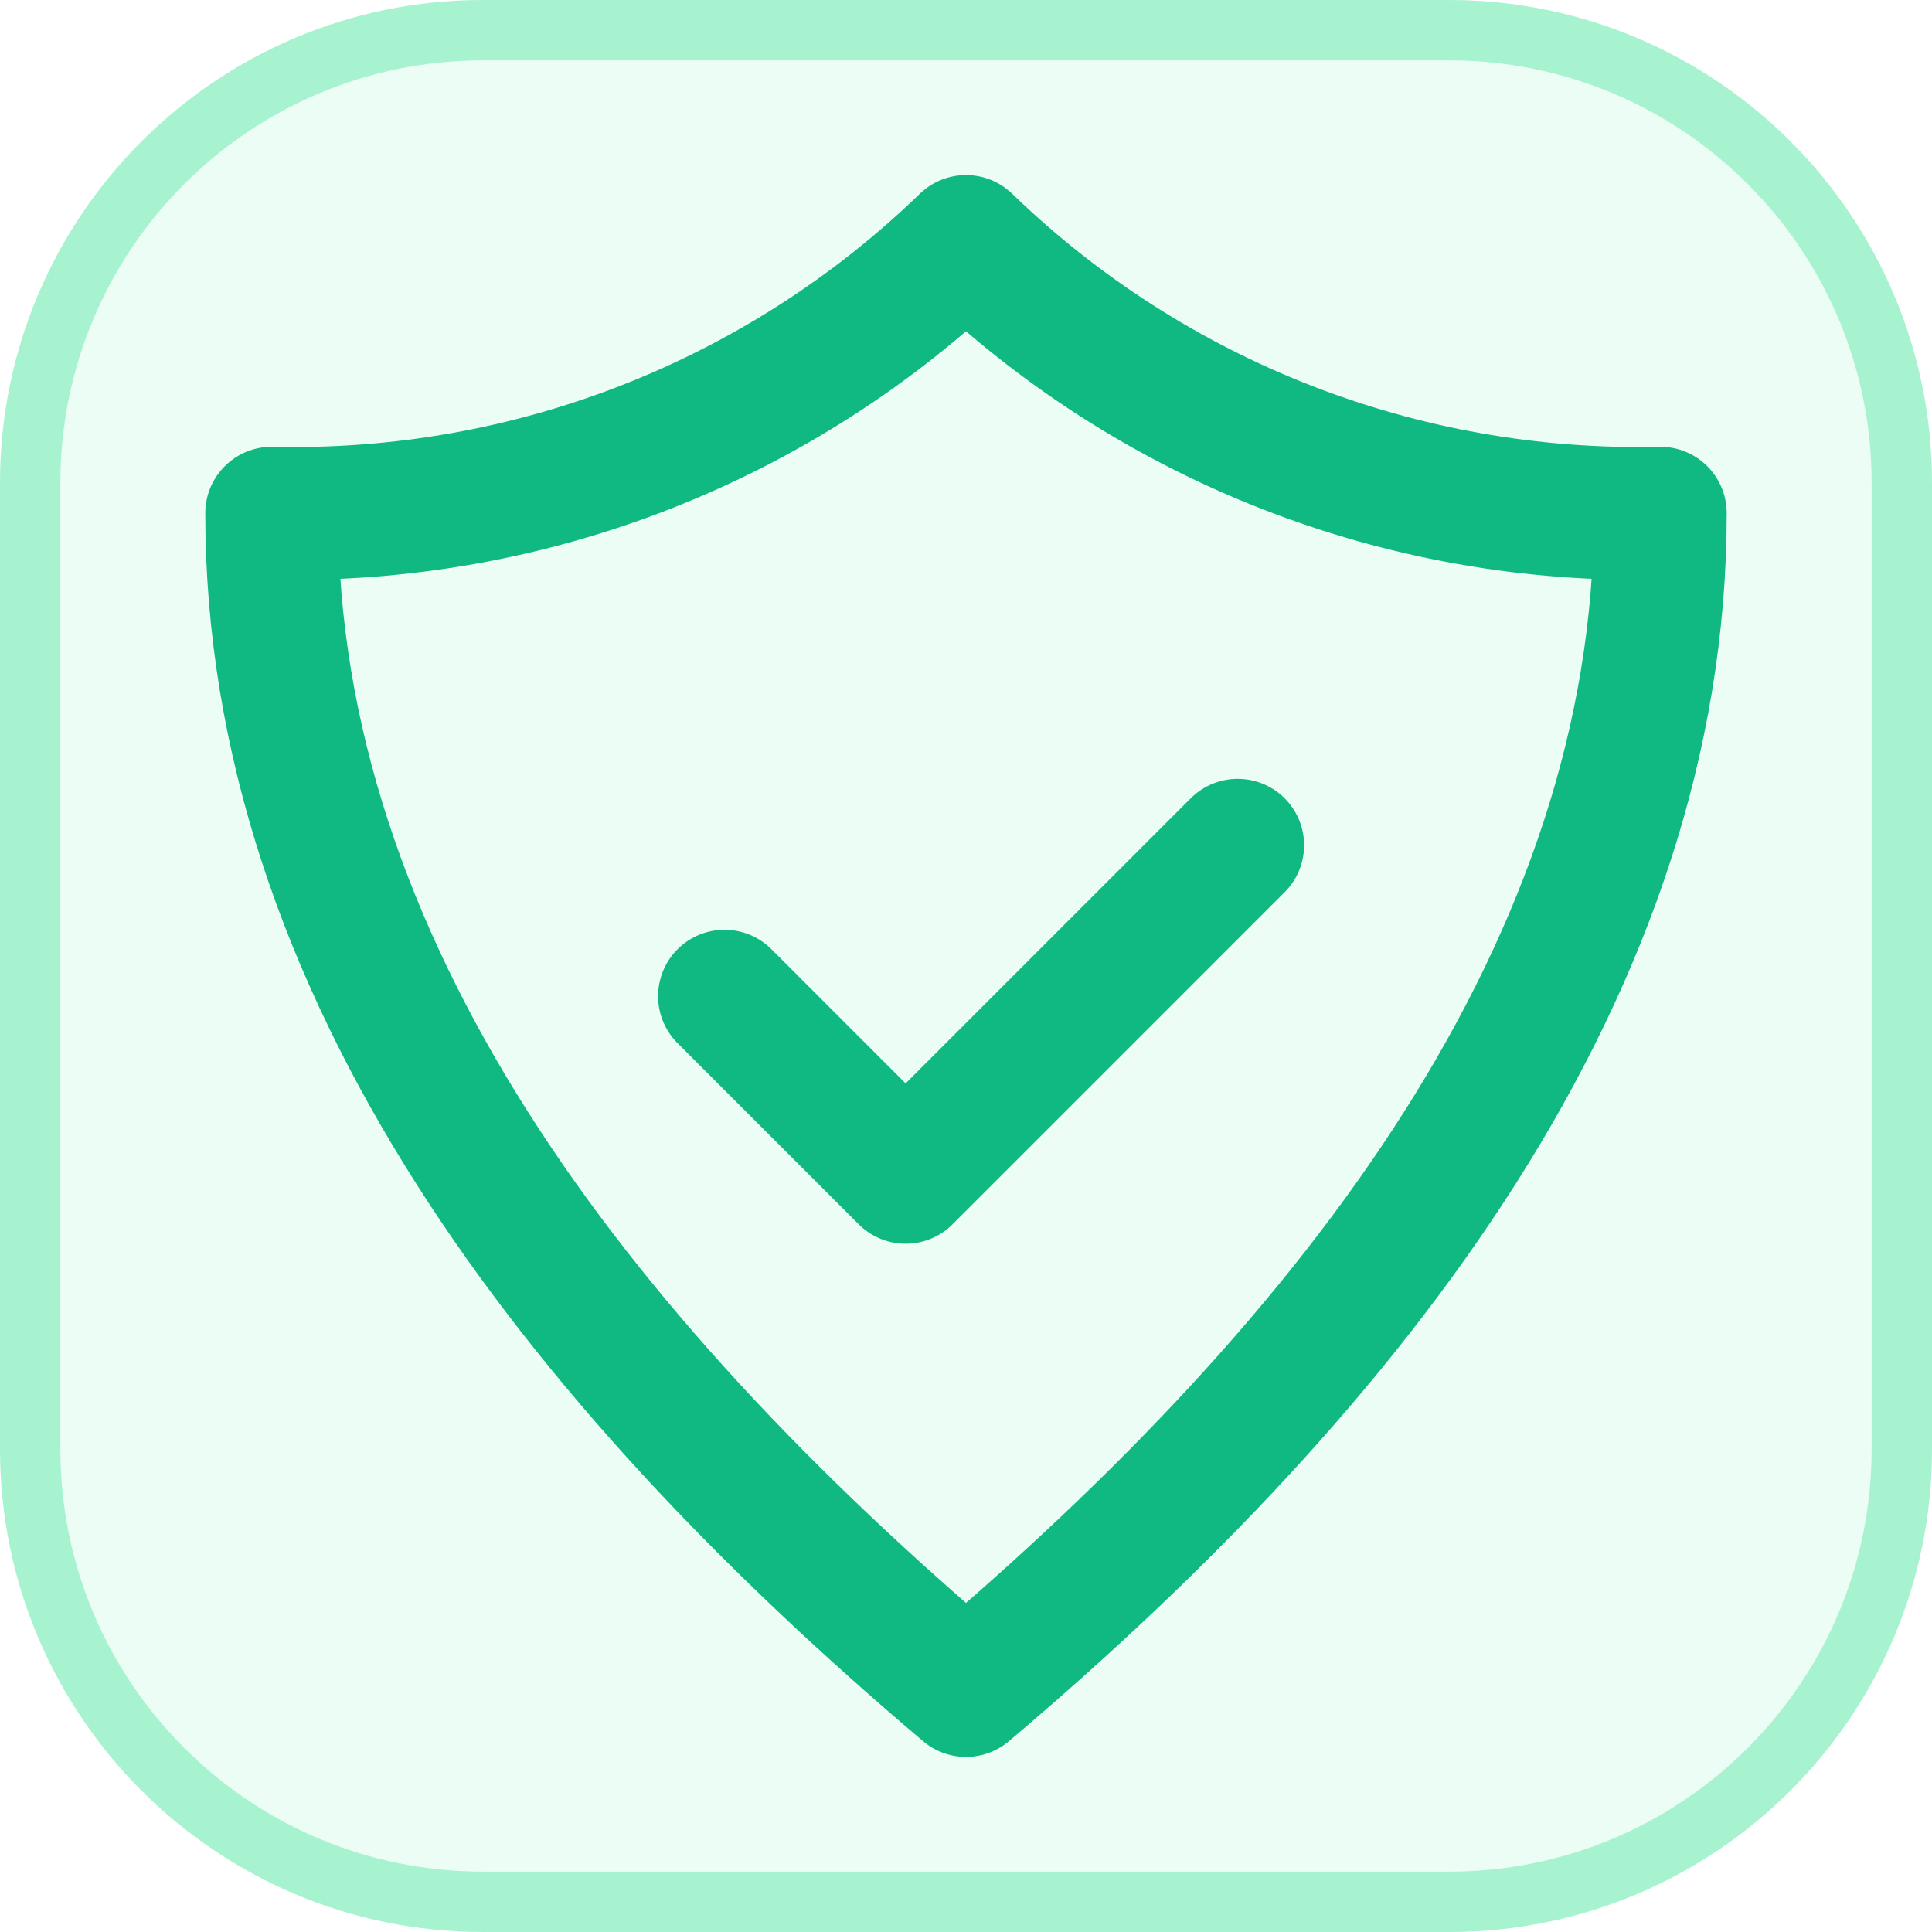
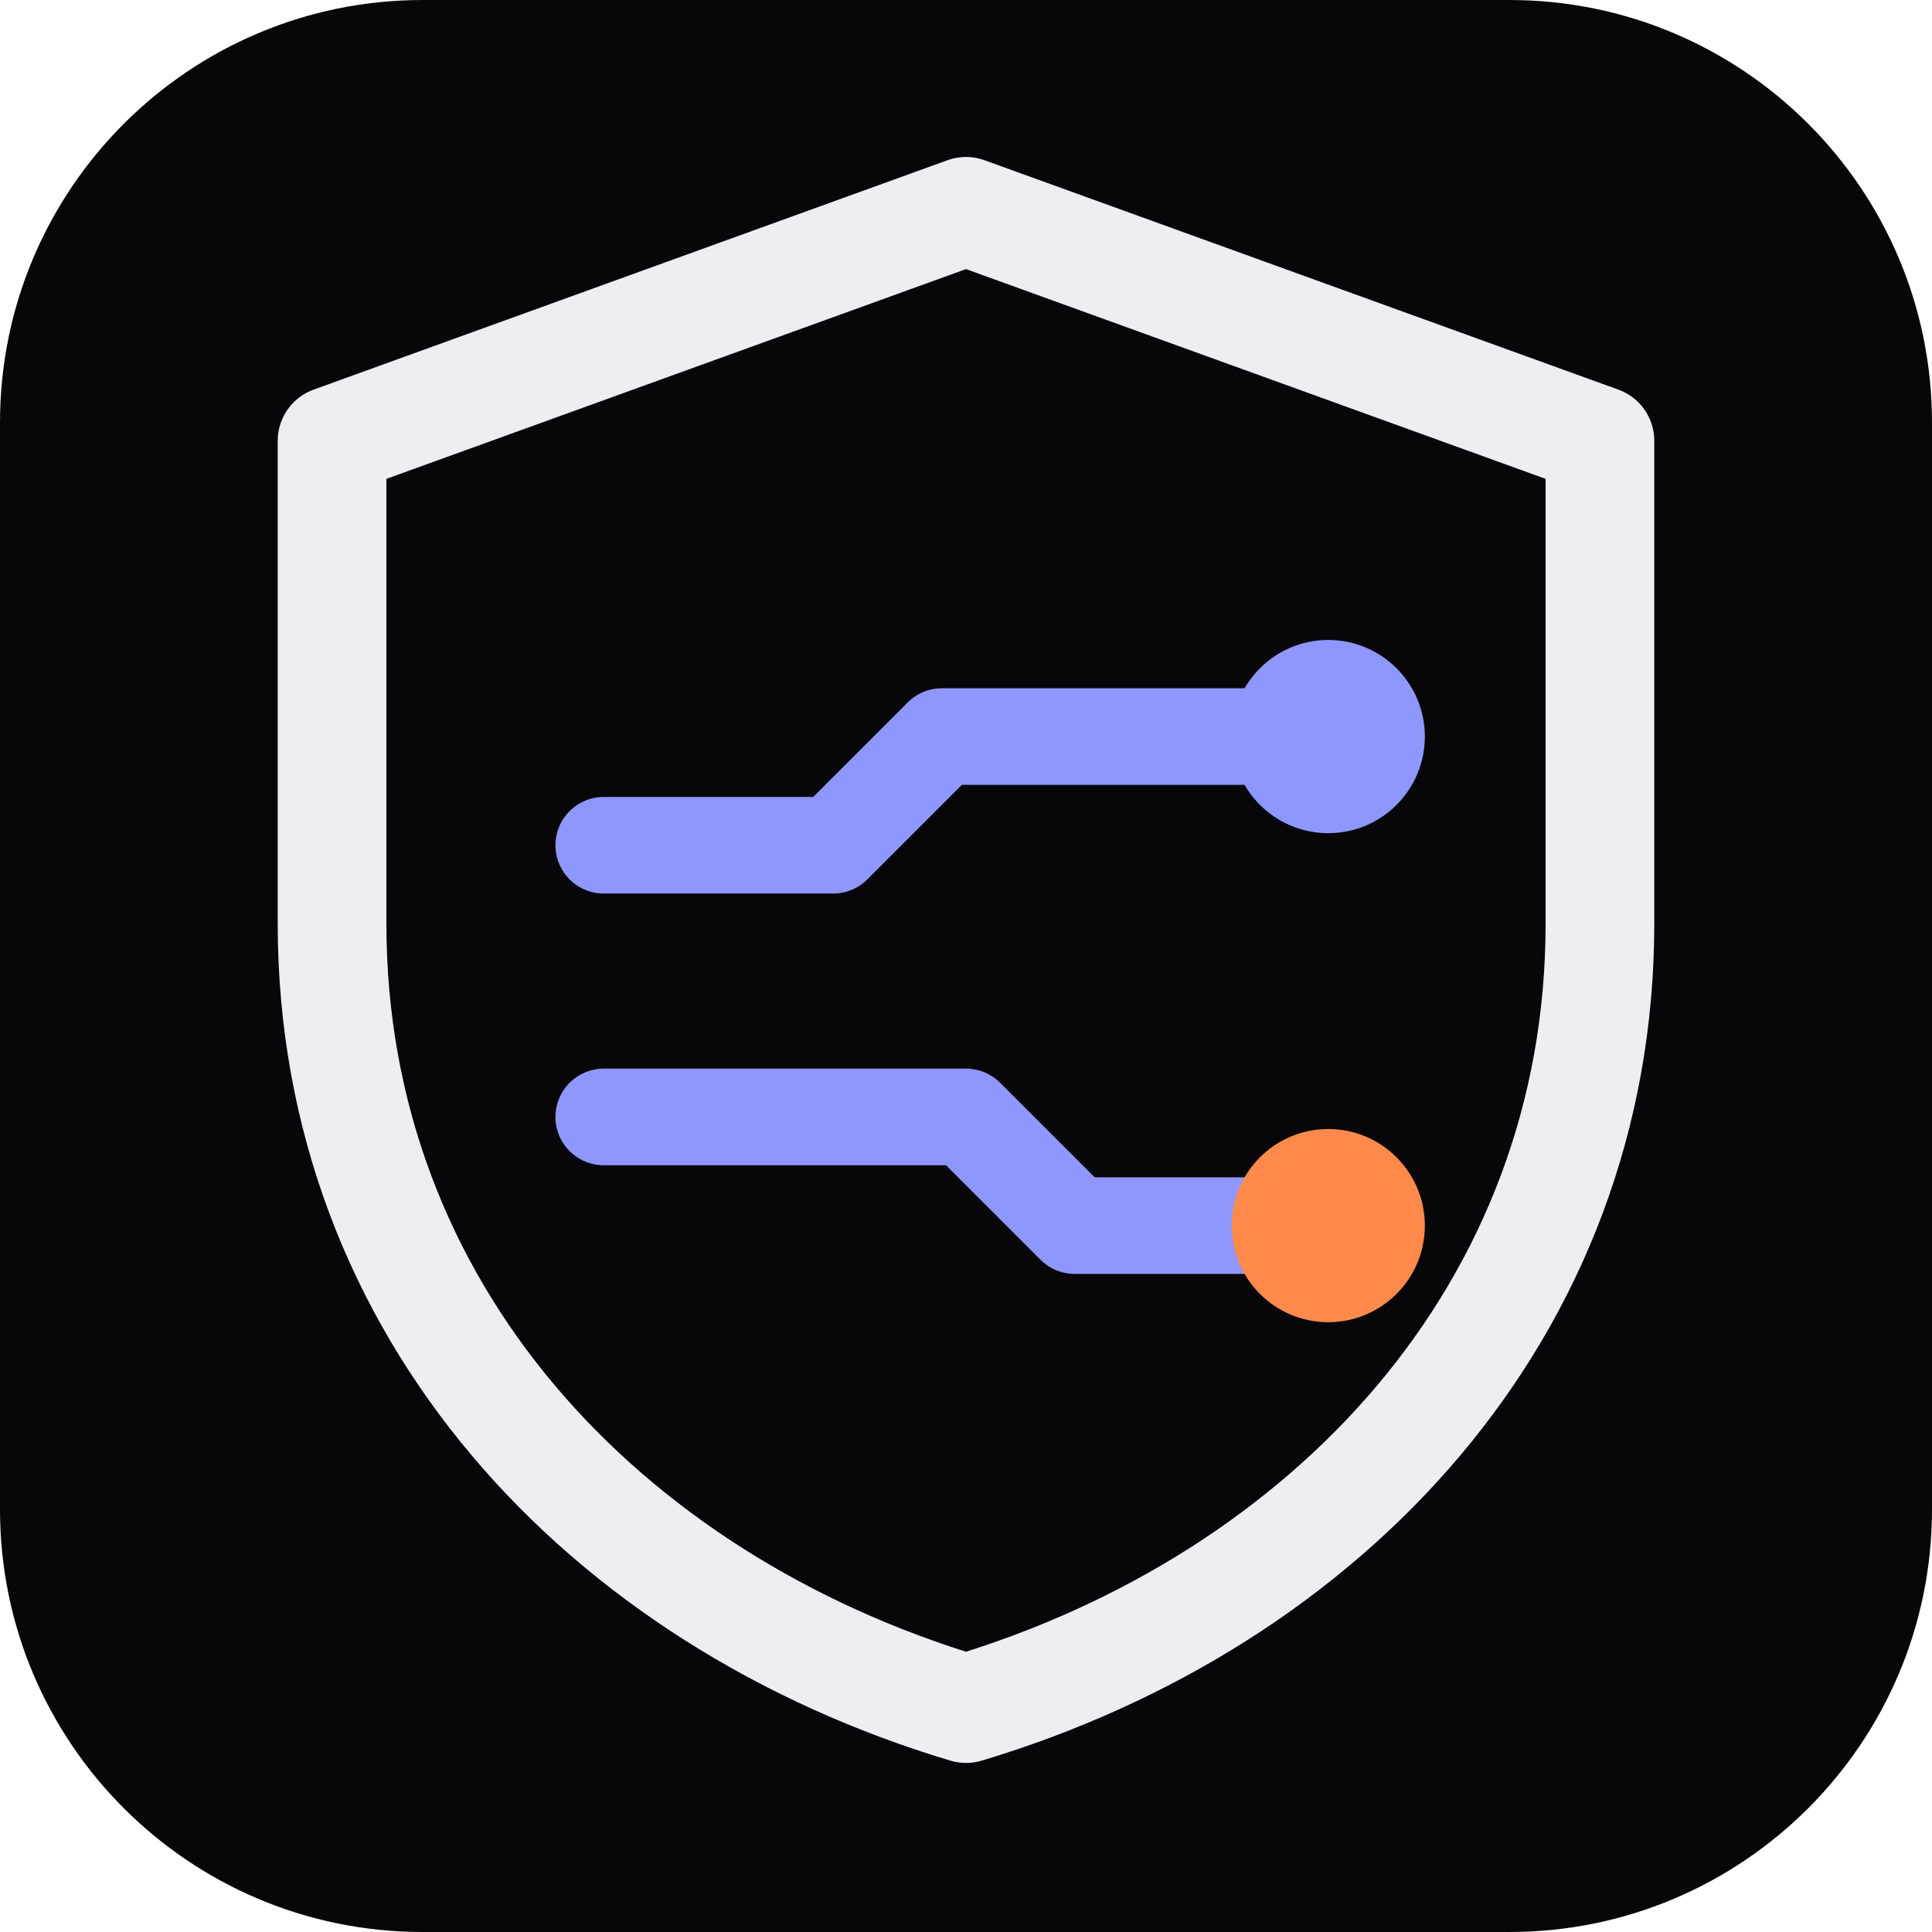
<svg xmlns="http://www.w3.org/2000/svg" viewBox="0 0 32 32" fill="none">
-   <rect width="32" height="32" rx="8" fill="#ecfdf5" />
-   <rect x="0.5" y="0.5" width="31" height="31" rx="7.5" stroke="#a7f3d0" />
-   <path d="M12 16.5l3 3 5.5-5.5m7-5.5A16 16 0 0116 4 16 16 0 014.5 8.5C4.5 16 9.5 22.5 16 28c6.5-5.5 11.5-12 11.5-19.5z" stroke="#10b981" stroke-width="2.2" stroke-linecap="round" stroke-linejoin="round" />
+   <rect width="32" height="32" rx="7" fill="#070709" />
+   <path d="M16 3.5l10.5 3.8v8c0 6.4-4.5 11.2-10.5 13-6-1.8-10.5-6.6-10.5-13v-8z" stroke="#ededf2" stroke-width="1.8" stroke-linejoin="round" />
+   <path d="M10 14h3.8l1.8-1.8H22M10 18.5h6l1.8 1.8H22" stroke="#8f97ff" stroke-width="1.6" stroke-linecap="round" stroke-linejoin="round" />
+   <circle cx="22" cy="12.2" r="1.6" fill="#8f97ff" />
+   <circle cx="22" cy="20.3" r="1.6" fill="#ff8a4c" />
</svg>
